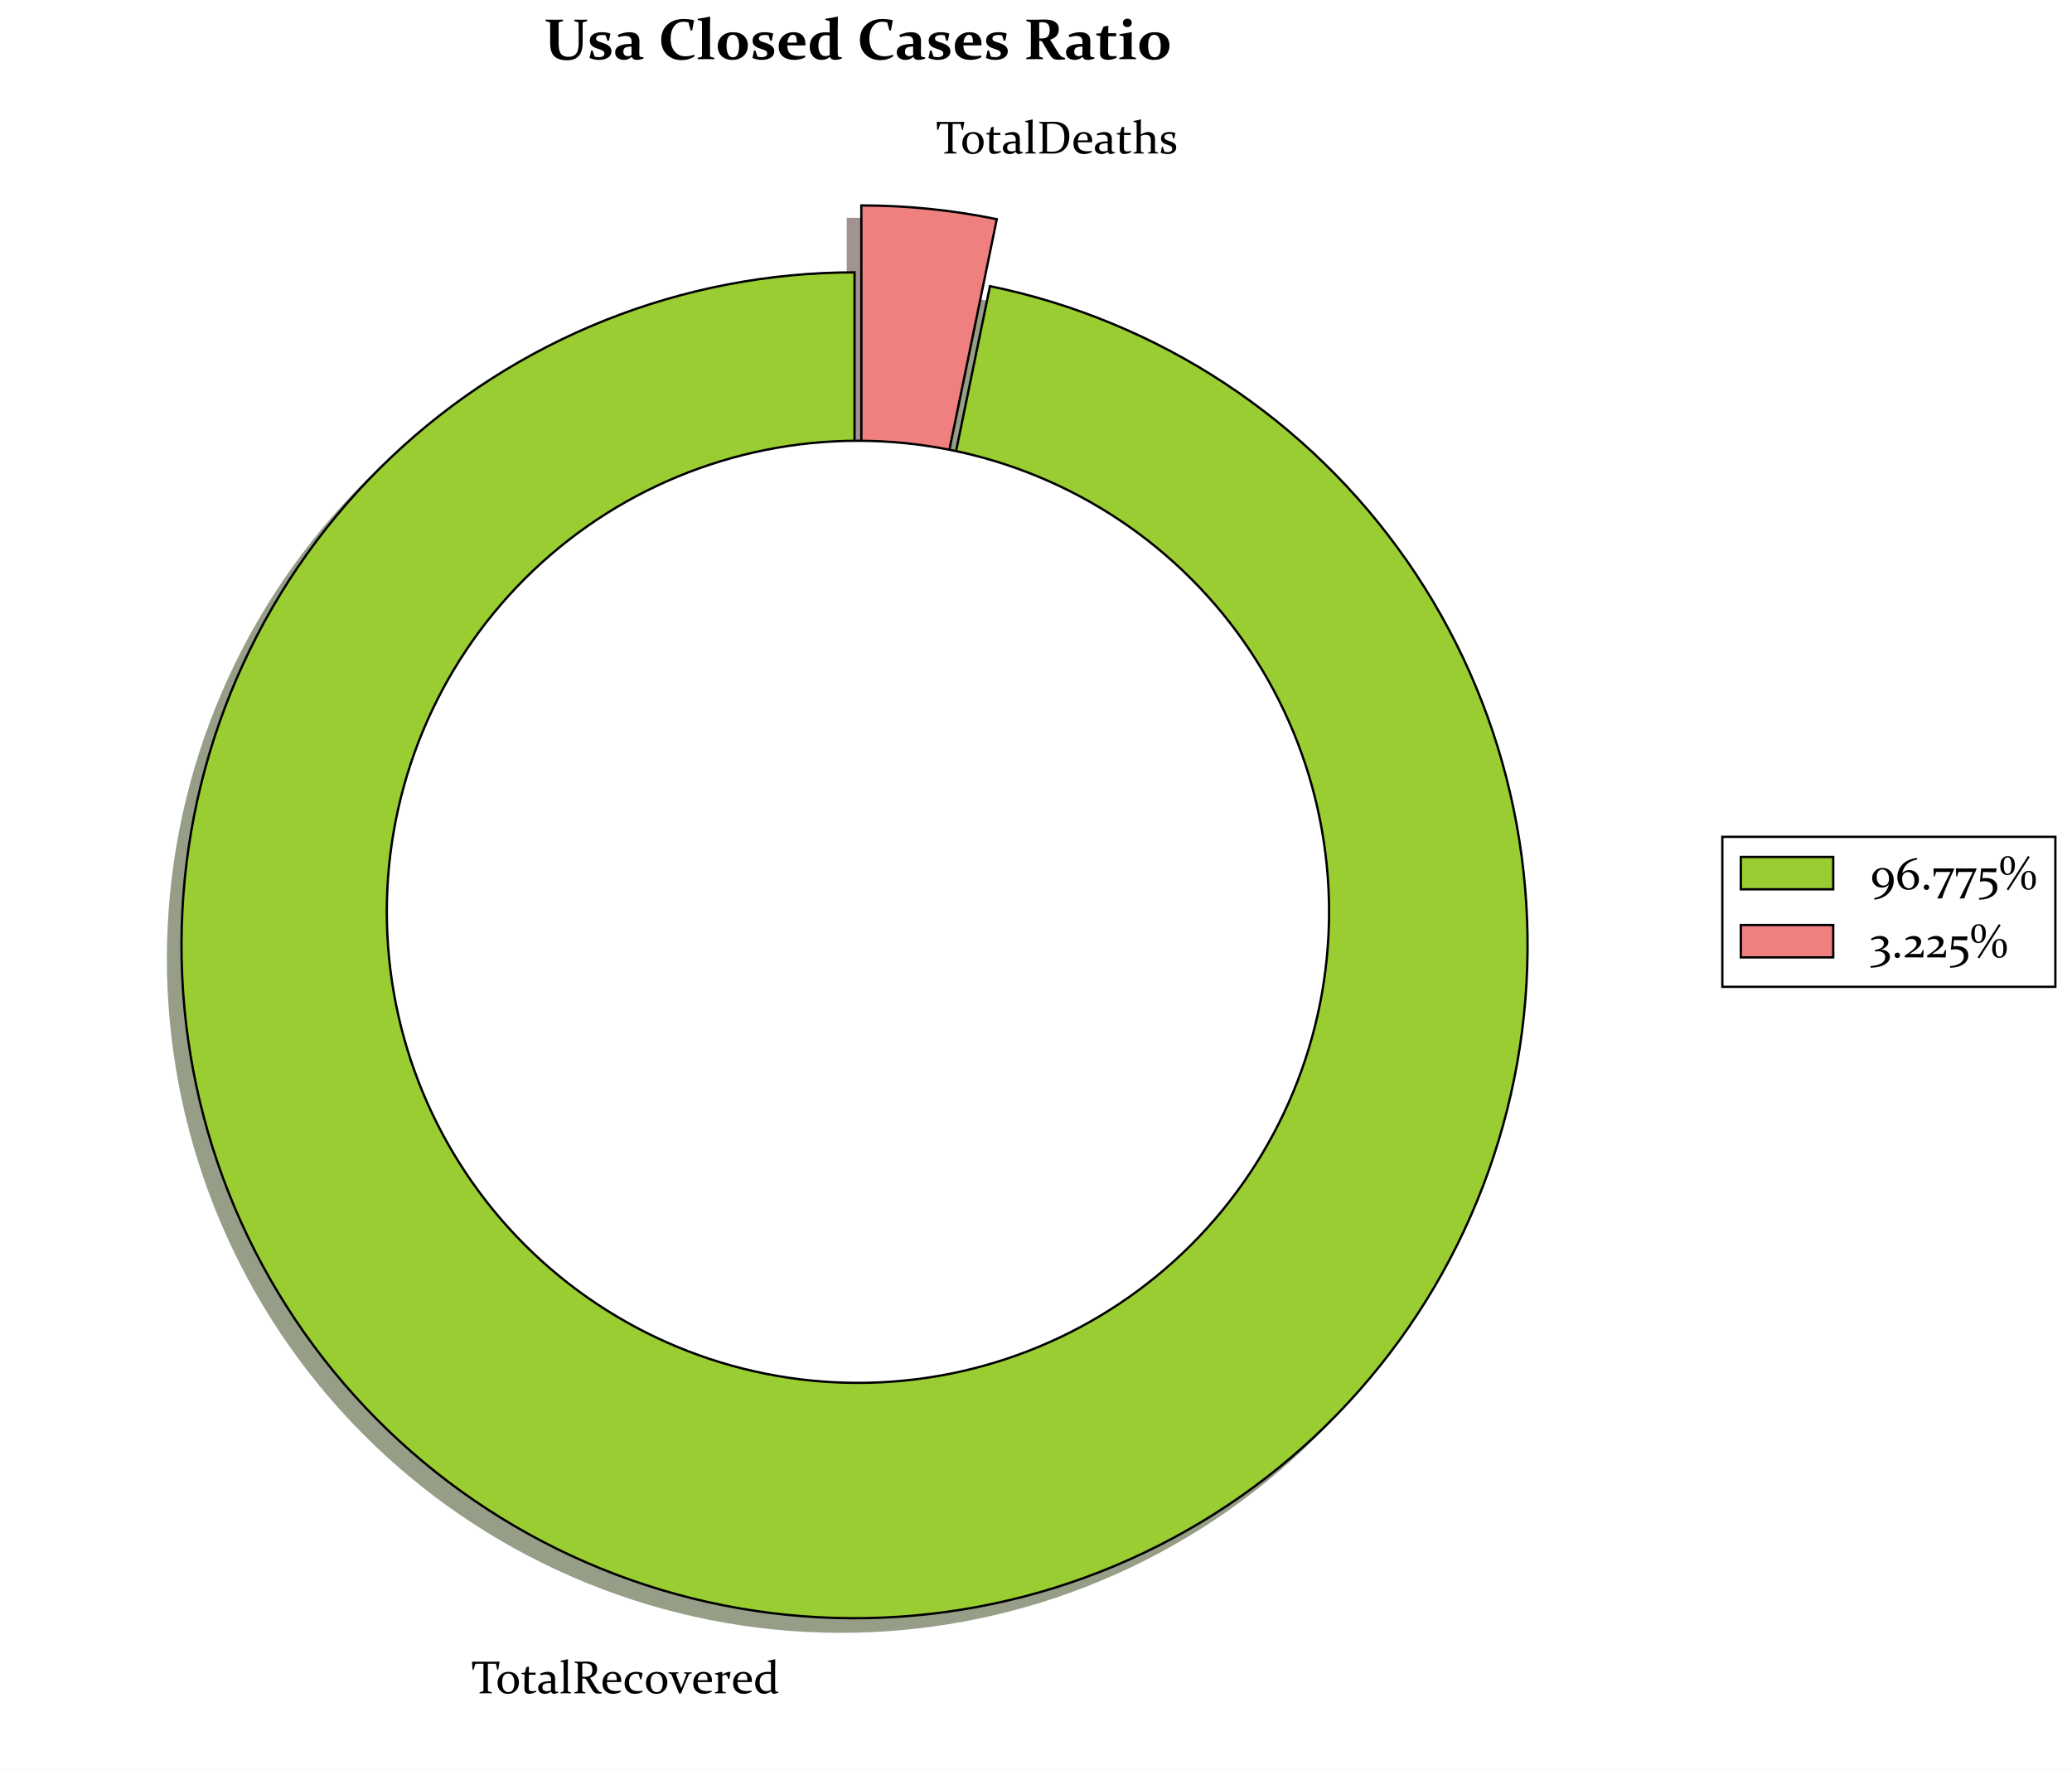
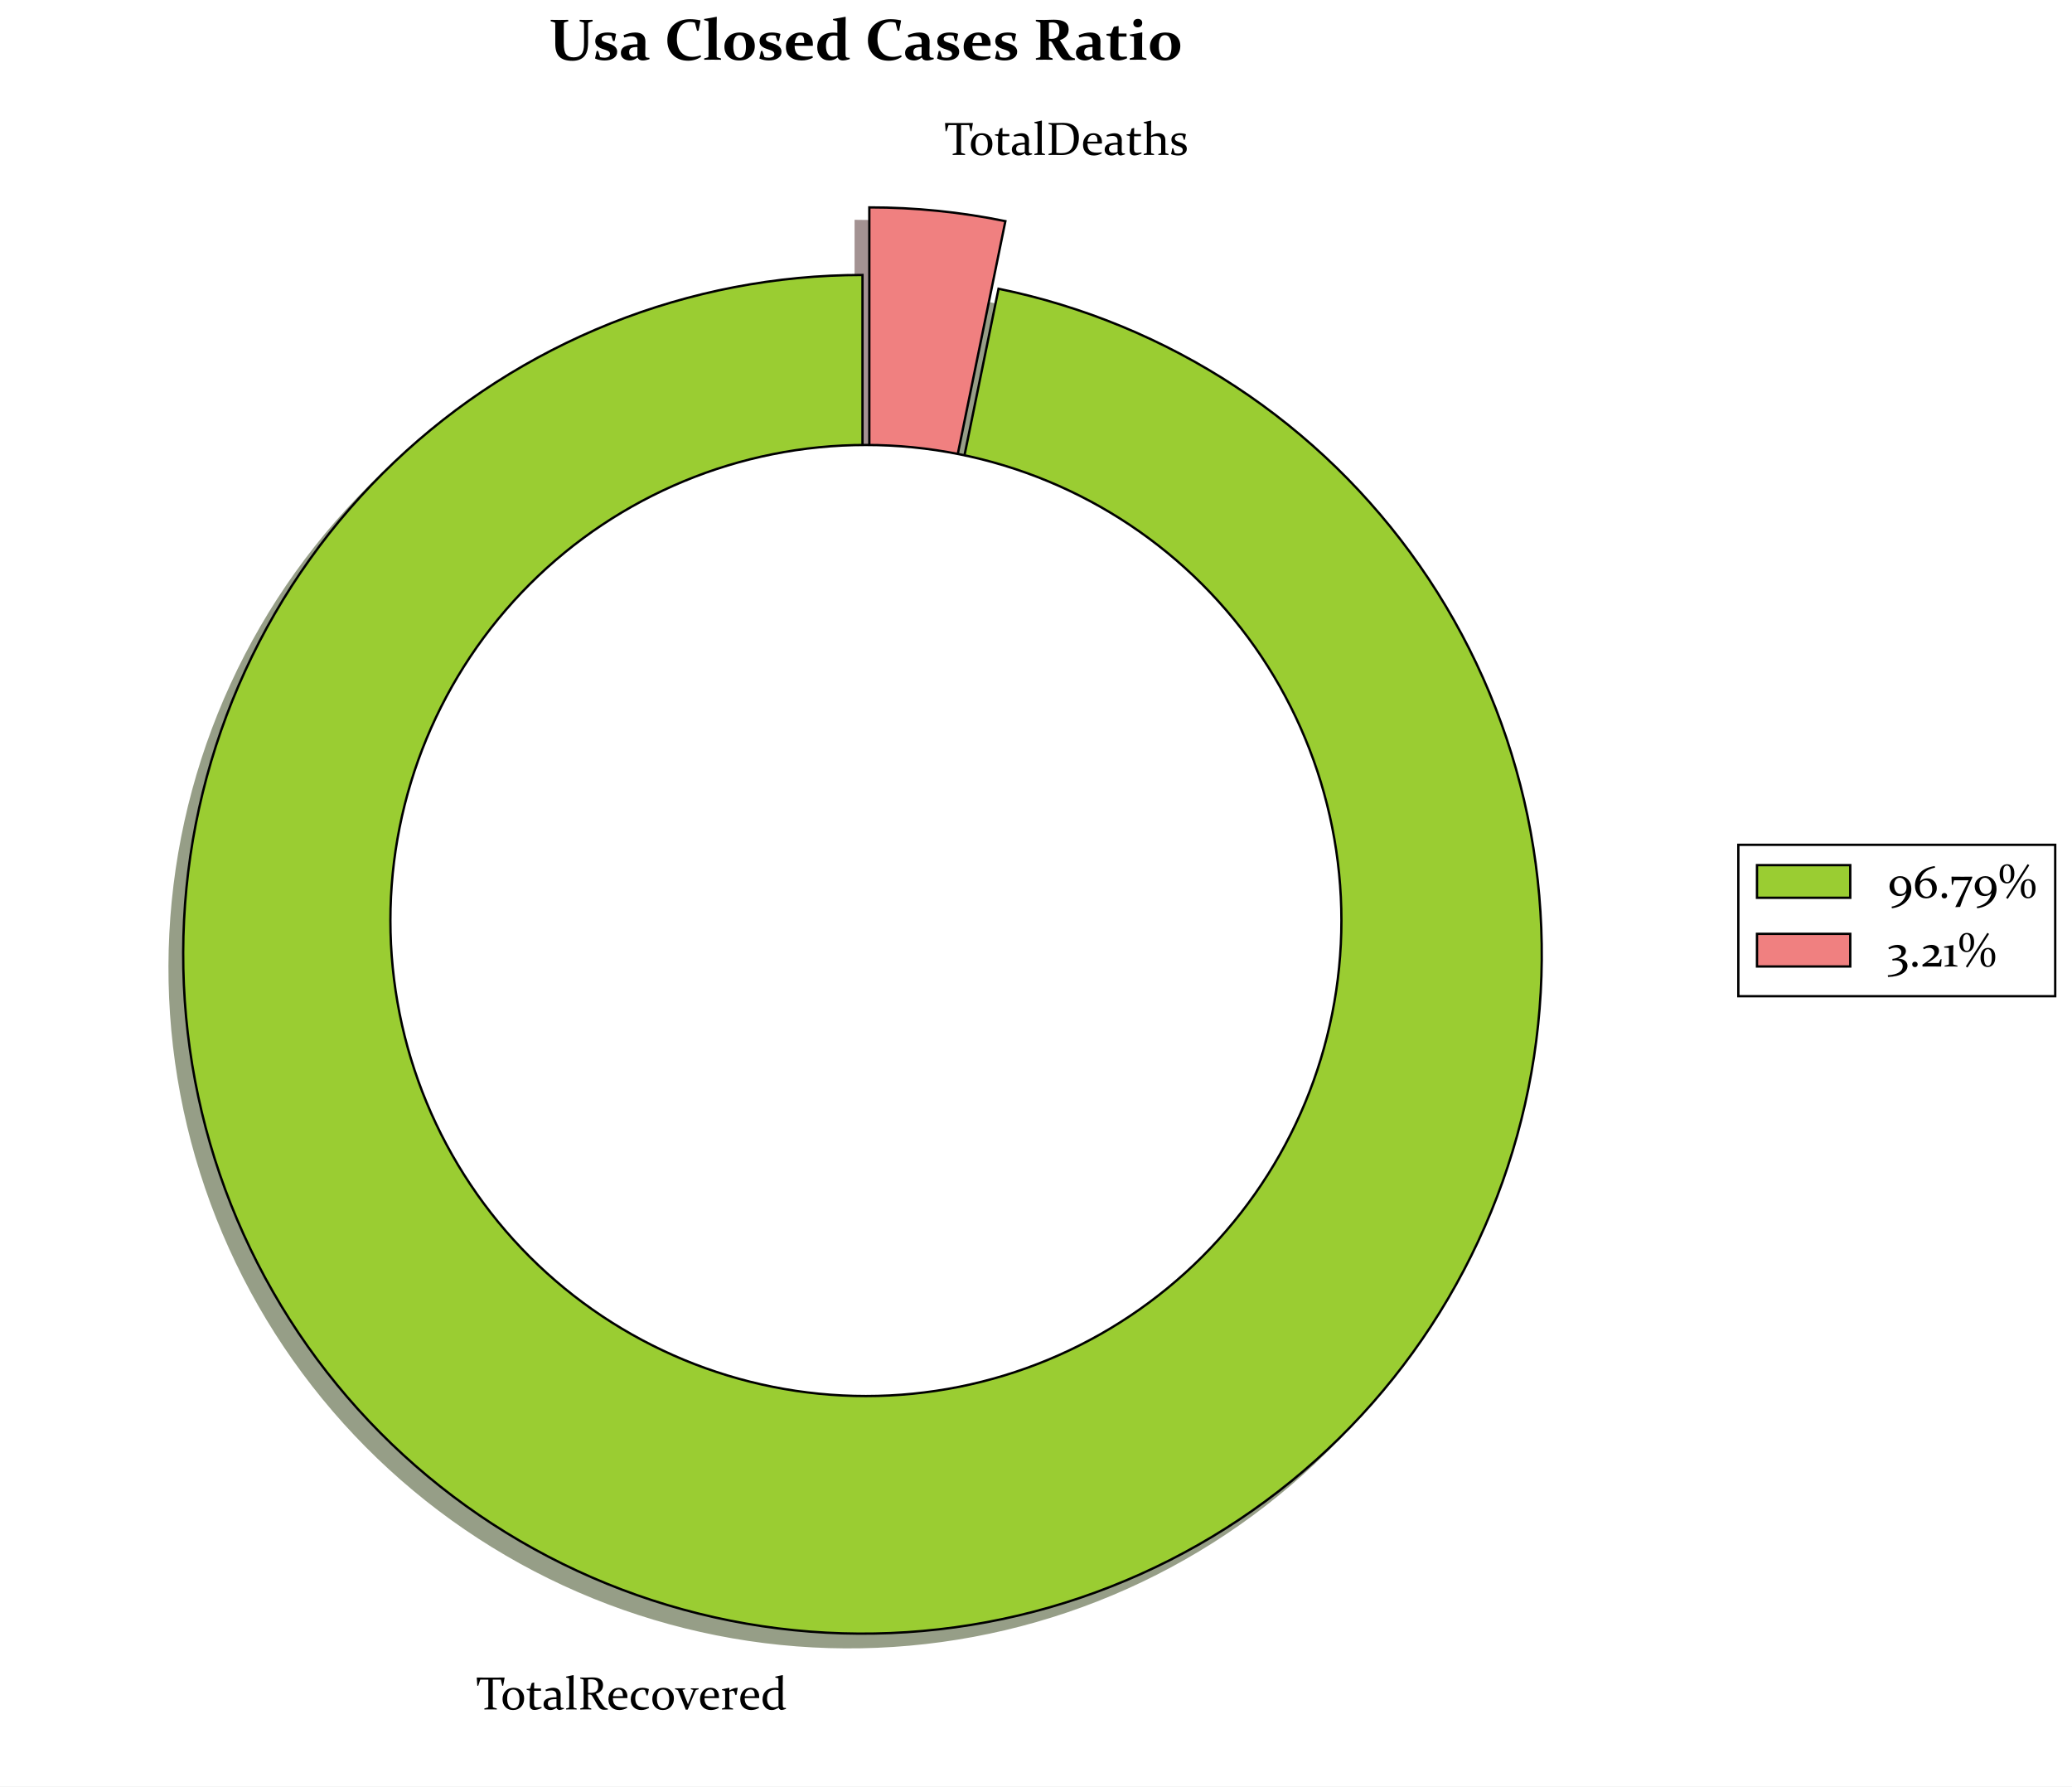
- <svg xmlns="http://www.w3.org/2000/svg" xmlns:xlink="http://www.w3.org/1999/xlink" height="766.08pt" version="1.1" viewBox="0 0 896.829 766.08" width="896.829pt">
+ <svg xmlns="http://www.w3.org/2000/svg" xmlns:xlink="http://www.w3.org/1999/xlink" height="766.08pt" version="1.1" viewBox="0 0 888.576 766.08" width="888.576pt">
  <defs>
    <style type="text/css">*{stroke-linecap:butt;stroke-linejoin:round;}</style>
  </defs>
  <g id="figure_1">
    <g id="patch_1">
-       <path d="M 0 766.08  L 896.829 766.08  L 896.829 0  L 0 0  z " style="fill:#ffffff;" />
+       <path d="M 0 766.08  L 888.576 766.08  L 888.576 0  L 0 0  z " style="fill:#ffffff;" />
    </g>
    <g id="axes_1">
      <g id="patch_2">
-         <path d="M 364.043 123.74  C 327.029 123.74 290.352 130.795 255.979 144.525  C 221.606 158.256 190.163 178.412 163.336 203.914  C 136.509 229.415 114.786 259.798 99.333 293.431  C 83.879 327.065 74.977 363.338 73.103 400.304  C 71.229 437.271 76.417 474.258 88.389 509.282  C 100.362 544.306 118.9 576.73 143.011 604.814  C 167.121 632.898 196.365 656.131 229.173 673.268  C 261.981 690.404 297.757 701.132 334.581 704.875  C 371.405 708.619 408.607 705.31 444.193 695.126  C 479.778 684.942 513.099 668.069 542.368 645.412  C 571.636 622.754 596.321 594.724 615.096 562.826  C 633.872 530.928 646.397 495.741 652 459.154  C 657.603 422.567 656.183 385.244 647.814 349.189  C 639.445 313.134 624.281 279.001 603.134 248.623  C 581.988 218.244 555.244 192.173 524.337 171.806  C 493.43 151.439 458.923 137.148 422.666 129.7  L 364.043 415.055  L 364.043 123.74  z " style="fill:#2e3e0f;opacity:0.5;stroke:#2e3e0f;stroke-linejoin:miter;" />
+         <path d="M 364.05 123.741  C 327.03 123.741 290.348 130.798 255.97 144.532  C 221.592 158.267 190.146 178.43 163.317 203.939  C 136.489 229.447 114.767 259.838 99.318 293.48  C 83.868 327.122 74.972 363.402 73.106 400.375  C 71.241 437.348 76.44 474.339 88.425 509.366  C 100.409 544.392 118.962 576.814 143.086 604.894  C 167.211 632.974 196.468 656.2 229.288 673.325  C 262.109 690.45 297.895 701.163 334.727 704.89  C 371.559 708.616 408.765 705.288 444.351 695.083  C 479.936 684.879 513.253 667.984 542.513 645.305  C 571.773 622.627 596.443 594.577 615.201 562.661  C 633.958 530.745 646.461 495.544 652.039 458.947  C 657.617 422.35 656.168 385.023 647.769 348.968  C 639.371 312.914 624.177 278.788 603.001 248.423  C 581.826 218.057 555.055 192.005 524.125 171.662  C 493.195 151.32 458.669 137.059 422.399 129.644  L 364.05 415.055  L 364.05 123.741  z " style="fill:#2e3e0f;opacity:0.5;stroke:#2e3e0f;stroke-linejoin:miter;" />
      </g>
      <g id="patch_3">
-         <path d="M 425.613 100.718  C 415.974 98.738 406.241 97.247 396.452 96.252  C 386.663 95.257 376.829 94.758 366.99 94.758  L 366.99 386.073  L 425.613 100.718  z " style="fill:#482626;opacity:0.5;stroke:#482626;stroke-linejoin:miter;" />
+         <path d="M 425.332 100.661  C 415.737 98.699 406.049 97.223 396.306 96.237  C 386.563 95.251 376.776 94.758 366.983 94.758  L 366.983 386.072  L 425.332 100.661  z " style="fill:#482626;opacity:0.5;stroke:#482626;stroke-linejoin:miter;" />
      </g>
      <g id="patch_4">
-         <path d="M 369.87 117.914  C 332.856 117.914 296.179 124.968 261.806 138.699  C 227.433 152.429 195.989 172.586 169.162 198.087  C 142.335 223.589 120.612 253.971 105.159 287.605  C 89.706 321.239 80.803 357.512 78.929 394.478  C 77.055 431.445 82.243 468.432 94.216 503.456  C 106.188 538.48 124.727 570.904 148.837 598.988  C 172.948 627.072 202.191 650.305 234.999 667.441  C 267.807 684.578 303.583 695.305 340.407 699.049  C 377.231 702.792 414.434 699.483 450.019 689.3  C 485.604 679.116 518.925 662.243 548.194 639.585  C 577.463 616.928 602.147 588.898 620.922 557  C 639.698 525.101 652.223 489.915 657.827 453.328  C 663.43 416.74 662.009 379.418 653.64 343.363  C 645.271 307.307 630.107 273.175 608.96 242.796  C 587.814 212.418 561.07 186.346 530.163 165.98  C 499.256 145.613 464.749 131.322 428.493 123.874  L 369.87 409.228  L 369.87 117.914  z " style="fill:#9acd32;stroke:#000000;stroke-linejoin:miter;" />
+         <path d="M 369.877 117.915  C 332.857 117.915 296.174 124.971 261.796 138.706  C 227.419 152.441 195.972 172.603 169.144 198.112  C 142.315 223.621 120.594 254.012 105.144 287.653  C 89.694 321.295 80.798 357.576 78.933 394.549  C 77.067 431.521 82.266 468.513 94.251 503.539  C 106.236 538.565 124.788 570.988 148.912 599.068  C 173.037 627.148 202.294 650.373 235.115 667.499  C 267.935 684.624 303.721 695.337 340.553 699.064  C 377.385 702.79 414.592 699.462 450.177 689.257  C 485.763 679.053 519.079 662.158 548.339 639.479  C 577.599 616.8 602.269 588.751 621.027 556.835  C 639.784 524.919 652.287 489.718 657.865 453.121  C 663.443 416.524 661.994 379.197 653.596 343.142  C 645.197 307.087 630.003 272.962 608.827 242.596  C 587.652 212.231 560.881 186.178 529.951 165.836  C 499.021 145.494 464.495 131.233 428.226 123.818  L 369.877 409.229  L 369.877 117.915  z " style="fill:#9acd32;stroke:#000000;stroke-linejoin:miter;" />
      </g>
      <g id="patch_5">
-         <path d="M 431.439 94.892  C 421.8 92.911 412.068 91.421 402.278 90.426  C 392.489 89.431 382.656 88.932 372.816 88.932  L 372.816 380.246  L 431.439 94.892  z " style="fill:#f08080;stroke:#000000;stroke-linejoin:miter;" />
+         <path d="M 431.158 94.835  C 421.563 92.873 411.876 91.397 402.132 90.411  C 392.389 89.425 382.602 88.931 372.809 88.931  L 372.809 380.246  L 431.158 94.835  z " style="fill:#f08080;stroke:#000000;stroke-linejoin:miter;" />
      </g>
      <g id="patch_6">
-         <path clip-path="url(#p886d638911)" d="M 371.343 598.657  C 425.423 598.657 477.295 577.171 515.536 538.93  C 553.776 500.69 575.263 448.817 575.263 394.737  C 575.263 340.657 553.776 288.785 515.536 250.544  C 477.295 212.304 425.423 190.817 371.343 190.817  C 317.263 190.817 265.39 212.304 227.15 250.544  C 188.909 288.785 167.423 340.657 167.423 394.737  C 167.423 448.817 188.909 500.69 227.15 538.93  C 265.39 577.171 317.263 598.657 371.343 598.657  z " style="fill:#ffffff;stroke:#000000;stroke-linejoin:miter;" />
+         <path clip-path="url(#pb4b924c9f0)" d="M 371.343 598.657  C 425.423 598.657 477.295 577.171 515.536 538.93  C 553.776 500.69 575.263 448.817 575.263 394.737  C 575.263 340.657 553.776 288.785 515.536 250.544  C 477.295 212.304 425.423 190.817 371.343 190.817  C 317.263 190.817 265.39 212.304 227.15 250.544  C 188.909 288.785 167.423 340.657 167.423 394.737  C 167.423 448.817 188.909 500.69 227.15 538.93  C 265.39 577.171 317.263 598.657 371.343 598.657  z " style="fill:#ffffff;stroke:#000000;stroke-linejoin:miter;" />
      </g>
      <g id="matplotlib.axis_1" />
      <g id="matplotlib.axis_2" />
      <g id="text_1">
-         <g transform="translate(204.0795 733.0152)scale(0.2 -0.2)">
+         <g transform="translate(204.2395 733.0314)scale(0.2 -0.2)">
          <defs>
            <path d="M 30.766 0  Q 24.75 0 17.484 -0.141  L 17.281 1.953  L 24.516 4.109  Q 25.734 4.438 25.781 5.609  Q 25.875 9.328 25.875 15.094  L 25.875 63.812  L 8.641 63.812  L 4.297 50.828  L 2.344 50.484  L 1.078 67.969  L 1.422 68.359  Q 13.422 68.172 24.422 68.172  L 37.453 68.172  Q 48.391 68.172 60.547 68.359  L 60.844 67.969  L 57.766 50.828  L 55.812 50.484  L 52.688 63.812  L 35.453 63.812  L 35.453 15.094  Q 35.453 9.328 35.547 5.609  Q 35.594 4.438 36.812 4.109  L 44.047 1.953  L 44.141 -0.141  Q 36.578 0 30.766 0  z " id="Constantia-84" />
            <path d="M 13.719 23.047  Q 13.719 13.922 17.141 8.172  Q 20.562 2.438 27.297 2.438  Q 33.594 2.438 36.891 7.484  Q 40.188 12.547 40.188 22.469  Q 40.188 31.781 36.719 37.156  Q 33.25 42.531 26.656 42.531  Q 20.406 42.531 17.062 37.688  Q 13.719 32.859 13.719 23.047  z M 50.141 23.484  Q 50.141 12.359 43.422 5.484  Q 36.719 -1.375 26.375 -1.375  Q 16.266 -1.375 10.031 5.094  Q 3.812 11.578 3.812 22.016  Q 3.812 32.766 10.328 39.578  Q 16.844 46.391 27.594 46.391  Q 37.75 46.391 43.938 40.109  Q 50.141 33.844 50.141 23.484  z " id="Constantia-111" />
            <path d="M 17.484 39.938  Q 17.188 23.438 17.188 13.328  Q 17.188 8.25 18.703 6.312  Q 20.219 4.391 24.469 4.391  Q 27.828 4.391 33.25 5.281  L 33.547 3.078  Q 25.094 -1.172 18.453 -1.172  Q 13.141 -1.172 10.547 1.688  Q 7.953 4.547 7.953 10.297  Q 7.953 19.781 8.297 40.234  L 1.562 41.891  L 1.266 43.891  L 8.797 44.531  L 12.156 56.344  Q 14.891 57.078 17.141 57.766  L 17.625 57.422  Q 17.484 51.516 17.484 46.391  L 17.484 44.578  L 32.172 44.578  L 32.172 39.938  z " id="Constantia-116" />
            <path d="M 30.125 22.125  Q 19.438 22.125 15.531 20.016  Q 11.625 17.922 11.625 12.938  Q 11.625 8.297 14.203 6.359  Q 16.797 4.438 21.234 4.438  Q 26.266 4.438 30.031 6.156  z M 6.453 42.234  Q 15.969 46.391 23.297 46.391  Q 30.766 46.391 34.938 42.484  Q 39.109 38.578 39.062 31.203  L 38.812 10.891  Q 38.766 8.406 38.938 6.891  Q 39.109 5.375 39.812 4.562  Q 40.531 3.766 41.938 3.438  Q 43.359 3.125 45.75 3.078  L 46 1.172  Q 43.891 0.344 40.859 -0.484  Q 37.844 -1.312 36.766 -1.312  Q 32.031 -1.312 30.281 3.562  Q 23.438 -1.375 17.391 -1.375  Q 10.594 -1.375 6.469 1.969  Q 2.344 5.328 2.344 11.422  Q 2.344 18.953 9.047 22.516  Q 15.766 26.078 30.125 26.078  L 30.172 29.891  Q 30.219 35.359 27.391 37.984  Q 24.562 40.625 18.703 40.625  Q 14.266 40.625 7.562 38.969  z " id="Constantia-97" />
            <path d="M 2.734 68.5  L 2.484 70.125  Q 11.141 71.781 18.406 73.578  L 18.844 73.188  Q 18.562 65.234 18.562 51.078  L 18.562 19.281  Q 18.562 10.547 18.656 5.219  Q 18.797 3.812 20.016 3.469  L 25.344 1.859  L 25.484 -0.141  Q 18.891 0 14.109 0  Q 9.328 0 2.781 -0.141  L 2.594 1.859  L 8.109 3.469  Q 9.328 3.859 9.422 5.031  Q 9.516 10.547 9.516 17.328  L 9.516 37.406  Q 9.516 55.562 9.328 66.547  z " id="Constantia-108" />
            <path d="M 21.781 14.984  Q 21.781 12.062 21.797 9.719  Q 21.828 7.375 21.875 5.469  Q 21.922 3.953 23.141 3.562  L 28.562 1.953  L 28.719 -0.141  Q 22.906 0 17.094 0  Q 11.188 0 4.984 -0.141  L 4.781 1.953  L 10.797 3.766  Q 12.016 4.109 12.109 5.281  Q 12.156 7.234 12.172 9.641  Q 12.203 12.062 12.203 14.984  L 12.203 54.594  Q 12.203 57.078 12.172 59.078  Q 12.156 61.078 12.109 62.703  Q 12.062 63.969 10.938 64.359  L 4.891 66.266  L 4.781 68.359  Q 11.078 68.172 17.047 68.172  Q 18.219 68.172 20.016 68.234  Q 21.828 68.312 24.422 68.406  Q 27.047 68.5 28.797 68.547  Q 30.562 68.609 31.594 68.609  Q 42.719 68.609 48.281 64.406  Q 53.859 60.203 53.859 52.156  Q 53.859 44.875 50.047 40.359  Q 46.234 35.844 38.422 33.406  Q 41.5 28.719 44.094 24.344  Q 46.688 19.969 48.906 16.328  Q 51.125 12.703 52.969 9.906  Q 54.828 7.125 56.453 5.516  Q 57.281 4.688 58.109 4.078  Q 58.938 3.469 59.844 3.078  Q 60.75 2.688 61.75 2.391  Q 62.75 2.094 63.969 1.812  L 64.109 -0.344  Q 60.594 -0.781 58.203 -0.781  Q 56.203 -0.781 54.688 -0.688  Q 53.172 -0.594 52 -0.297  Q 50.828 0 49.875 0.453  Q 48.922 0.922 48 1.656  Q 46 3.172 44.062 6.031  Q 42.141 8.891 40.062 12.5  Q 37.984 16.109 35.734 20.188  Q 33.5 24.266 31 28.172  Q 30.281 29.344 29.766 30.031  Q 29.25 30.719 28.641 31.109  Q 28.031 31.5 27.219 31.641  Q 26.422 31.781 25.141 31.844  L 21.781 31.938  z M 21.781 35.594  Q 24.75 35.453 27.297 35.453  Q 35.75 35.453 39.672 39.031  Q 43.609 42.625 43.609 50.297  Q 43.609 57.719 39.844 61.125  Q 36.078 64.547 28.078 64.547  Q 26.703 64.547 25.141 64.453  Q 23.578 64.359 21.781 64.156  z " id="Constantia-82" />
            <path d="M 44.047 3.469  Q 39.891 0.875 35.5 -0.25  Q 31.109 -1.375 27.344 -1.375  Q 16.609 -1.375 10.203 4.75  Q 3.812 10.891 3.812 21.781  Q 3.812 32.625 9.938 39.5  Q 16.062 46.391 26.312 46.391  Q 34.906 46.391 39.688 41.234  Q 44.484 36.078 44.484 27  Q 44.484 25.641 44.344 24.219  L 13.375 24.219  Q 13.375 13.719 18.312 9.203  Q 23.25 4.688 33.734 4.688  Q 38.422 4.688 43.75 5.562  z M 34.766 28.266  L 34.766 29.734  Q 34.766 36.672 32.547 39.641  Q 30.328 42.625 25.922 42.625  Q 20.125 42.625 17.047 38.422  Q 13.969 34.234 13.578 28.266  z " id="Constantia-101" />
            <path d="M 42.969 3.469  Q 39.938 1.422 35.469 0.016  Q 31 -1.375 26.609 -1.375  Q 16.062 -1.375 9.906 4.797  Q 3.766 10.984 3.766 21.297  Q 3.766 32.469 10.734 39.422  Q 17.719 46.391 28.812 46.391  Q 35.984 46.391 42.719 43.453  Q 41.109 36.922 39.844 30.078  L 37.938 29.781  L 33.984 41.5  Q 31.734 42.281 28.906 42.281  Q 21.625 42.281 17.516 37.203  Q 13.422 32.125 13.422 23.781  Q 13.422 13.969 18.062 9.281  Q 22.703 4.594 32.766 4.594  Q 37.406 4.594 42.672 5.516  z " id="Constantia-99" />
            <path d="M -1.516 45.266  Q 4.641 45.125 9.422 45.125  Q 13.812 45.125 19.969 45.266  L 20.172 43.266  L 14.5 41.703  Q 18.5 30.328 23.781 17.531  Q 25.141 14.156 26.219 11.078  Q 27.297 14.156 28.719 17.484  Q 33.156 28.422 38.031 41.703  L 32.469 43.266  L 32.281 45.266  Q 36.234 45.125 40.531 45.125  Q 44.922 45.125 49.031 45.266  L 49.219 43.266  L 44.344 41.844  Q 43.219 41.453 42.438 39.938  Q 38.578 31 33.469 18.672  Q 28.375 6.344 25.781 -0.344  L 21.625 -0.781  Q 18.953 6.297 13.891 18.594  Q 8.844 30.906 5.219 39.703  Q 4.438 41.406 3.078 41.891  L -1.422 43.266  z " id="Constantia-118" />
            <path d="M 2.828 42.969  Q 10.984 44.531 18.312 46.391  L 18.797 46.047  L 18.797 40.328  Q 27.828 46.391 36.531 46.391  L 36.766 46.094  Q 35.359 38.812 33.984 31  L 32.031 30.672  Q 30.672 34.812 29.391 37.328  Q 28.125 39.844 25.391 39.844  Q 22.75 39.844 18.797 37.406  L 18.797 16.266  Q 18.797 8.641 18.891 5.375  Q 18.953 4.047 20.125 3.719  L 26.609 1.859  L 26.766 -0.141  Q 19.141 0 14.359 0  Q 9.578 0 3.031 -0.141  L 2.828 1.859  L 8.5 3.516  Q 9.672 3.906 9.719 5.031  Q 9.766 7.125 9.766 11.031  L 9.766 27.688  Q 9.766 35.641 9.578 39.547  L 3.078 41.312  z " id="Constantia-114" />
            <path d="M 37.938 41.016  Q 34.672 42.047 30.609 42.047  Q 22.219 42.047 17.812 37.281  Q 13.422 32.516 13.422 22.859  Q 13.422 14.5 17.328 9.5  Q 21.234 4.5 28.375 4.5  Q 32.953 4.5 37.938 7.031  z M 30.906 70.125  Q 39.594 71.781 46.828 73.578  L 47.266 73.188  Q 46.969 62.75 46.969 50.734  L 46.969 24.172  Q 46.969 17.438 47.016 10.844  Q 47.016 8.344 47.188 6.828  Q 47.359 5.328 48.047 4.516  Q 48.734 3.719 50.078 3.422  Q 51.422 3.125 53.859 3.078  L 54.109 1.172  Q 51.953 0.344 48.953 -0.484  Q 45.953 -1.312 44.875 -1.312  Q 39.938 -1.312 38.234 4.25  Q 30.672 -1.375 23.531 -1.375  Q 14.5 -1.375 9.109 5.047  Q 3.719 11.469 3.719 20.844  Q 3.719 32.953 10.891 39.594  Q 18.062 46.234 30.953 46.234  Q 34.078 46.234 37.938 45.562  Q 37.938 56.344 37.75 66.547  L 31.156 68.5  z " id="Constantia-100" />
          </defs>
          <use xlink:href="#Constantia-84" />
          <use x="52.578" xlink:href="#Constantia-111" />
          <use x="106.631" xlink:href="#Constantia-116" />
          <use x="141.934" xlink:href="#Constantia-97" />
          <use x="189.932" xlink:href="#Constantia-108" />
          <use x="218.008" xlink:href="#Constantia-82" />
          <use x="279.643" xlink:href="#Constantia-101" />
          <use x="327.543" xlink:href="#Constantia-99" />
          <use x="373.686" xlink:href="#Constantia-111" />
          <use x="427.738" xlink:href="#Constantia-118" />
          <use x="476.029" xlink:href="#Constantia-101" />
          <use x="523.93" xlink:href="#Constantia-114" />
          <use x="562.26" xlink:href="#Constantia-101" />
          <use x="610.16" xlink:href="#Constantia-100" />
        </g>
      </g>
      <g id="text_2">
-         <g transform="translate(405.2247 66.42808)scale(0.2 -0.2)">
+         <g transform="translate(405.0647 66.41186)scale(0.2 -0.2)">
          <defs>
            <path d="M 17.094 0  Q 11.188 0 4.984 -0.141  L 4.781 1.953  L 10.797 3.766  Q 12.062 4.156 12.109 5.281  Q 12.156 7.234 12.172 9.641  Q 12.203 12.062 12.203 14.984  L 12.203 54.594  Q 12.203 57.078 12.172 59.078  Q 12.156 61.078 12.109 62.703  Q 12.062 63.969 10.938 64.359  L 4.891 66.266  L 4.781 68.359  Q 11.078 68.172 17.047 68.172  Q 21.922 68.172 26.453 68.406  Q 31 68.656 35.797 68.656  Q 52.875 68.656 61.469 60.859  Q 70.062 53.078 70.062 37.75  Q 70.062 19.672 60.516 9.688  Q 50.984 -0.297 33.734 -0.297  Q 29 -0.297 25.281 -0.141  Q 21.578 0 17.094 0  z M 21.781 4.344  Q 24.656 3.953 27.406 3.828  Q 30.172 3.719 32.953 3.719  Q 45.844 3.719 52.578 11.297  Q 59.328 18.891 59.328 34.578  Q 59.328 49.812 52.922 57.156  Q 46.531 64.5 32.672 64.5  Q 30.469 64.5 27.797 64.406  Q 25.141 64.312 21.781 64.062  z " id="Constantia-68" />
            <path d="M 2.484 70.125  Q 10.453 71.688 18.406 73.578  L 18.844 73.188  Q 18.609 68.609 18.578 60.109  Q 18.562 51.609 18.562 40.922  Q 27.047 46.391 34.375 46.391  Q 41.156 46.391 45.156 42.594  Q 49.172 38.812 49.172 31.5  L 49.172 14.266  Q 49.172 8.641 49.266 5.219  Q 49.312 3.953 50.484 3.516  L 55.953 1.859  L 56.062 -0.141  Q 49.609 0 44.828 0  Q 40.047 0 34.188 -0.141  L 33.984 1.859  L 38.812 3.266  Q 39.984 3.656 40.094 4.781  Q 40.141 5.469 40.141 7.859  L 40.141 29.156  Q 40.141 35.156 37.25 37.766  Q 34.375 40.375 28.766 40.375  Q 23.922 40.375 18.562 38.031  L 18.562 16.109  Q 18.562 10.062 18.656 5.031  Q 18.703 3.656 19.875 3.328  L 24.953 1.859  L 25.047 -0.141  Q 18.891 0 14.109 0  Q 9.328 0 2.781 -0.141  L 2.594 1.859  L 8.109 3.469  Q 9.375 3.859 9.422 5.031  Q 9.516 9.719 9.516 17  L 9.516 37.406  Q 9.516 47.359 9.484 55.031  Q 9.469 62.703 9.328 66.547  L 2.734 68.5  z " id="Constantia-104" />
            <path d="M 27.875 41.453  Q 25.047 42.234 21.734 42.234  Q 17.141 42.234 14.328 40.453  Q 11.531 38.672 11.531 35.594  Q 11.531 32.625 13.359 30.906  Q 15.188 29.203 20.172 27.547  L 24.172 26.172  Q 30.906 23.875 34.047 20.922  Q 37.203 17.969 37.203 13.188  Q 37.203 6.391 31.922 2.5  Q 26.656 -1.375 18.609 -1.375  Q 11.188 -1.375 3.422 1.656  Q 5.078 8.016 6.109 14.062  L 8.016 14.359  L 11.531 3.859  Q 14.312 2.781 18.609 2.781  Q 23.141 2.781 25.844 4.641  Q 28.562 6.5 28.562 9.859  Q 28.562 12.984 26.734 14.797  Q 24.906 16.609 20.906 17.922  L 15.828 19.625  Q 9.234 21.828 6.719 24.922  Q 4.203 28.031 4.203 32.625  Q 4.203 39.016 9.062 42.703  Q 13.922 46.391 21.875 46.391  Q 29.297 46.391 35.359 44.234  Q 33.984 38.672 32.859 32.469  L 31 32.125  z " id="Constantia-115" />
          </defs>
          <use xlink:href="#Constantia-84" />
          <use x="52.578" xlink:href="#Constantia-111" />
          <use x="106.631" xlink:href="#Constantia-116" />
          <use x="141.934" xlink:href="#Constantia-97" />
          <use x="189.932" xlink:href="#Constantia-108" />
          <use x="218.008" xlink:href="#Constantia-68" />
          <use x="293.105" xlink:href="#Constantia-101" />
          <use x="341.006" xlink:href="#Constantia-97" />
          <use x="389.004" xlink:href="#Constantia-116" />
          <use x="424.307" xlink:href="#Constantia-104" />
          <use x="482.266" xlink:href="#Constantia-115" />
        </g>
      </g>
      <g id="text_3">
        <g transform="translate(235.5322 25.59453)scale(0.25 -0.25)">
          <defs>
            <path d="M 2.438 68.359  Q 9.234 68.172 17.484 68.172  Q 25.984 68.172 32.516 68.359  L 32.766 65.875  L 26.422 64.062  Q 25.25 63.766 25.141 62.594  Q 25.094 60.844 25.062 58.812  Q 25.047 56.781 25.047 54.438  L 25.047 27.547  Q 25.047 14.203 29.047 9.094  Q 33.062 4 42.047 4  Q 50.875 4 55.297 9.391  Q 59.719 14.797 59.719 26.906  L 59.719 54.438  Q 59.719 56.781 59.672 58.812  Q 59.625 60.844 59.578 62.594  Q 59.516 63.719 58.297 64.062  L 52.25 65.766  L 52.094 68.359  Q 58.594 68.172 63.328 68.172  Q 67.719 68.172 74.359 68.359  L 74.609 65.875  L 67.969 63.969  Q 66.797 63.625 66.75 62.359  Q 66.703 60.688 66.672 58.688  Q 66.656 56.688 66.656 54.25  L 66.656 29.438  Q 66.656 12.641 59.734 5.344  Q 52.828 -1.953 39.656 -1.953  Q 24.656 -1.953 17.531 5  Q 10.406 11.969 10.406 27.297  L 10.406 54.25  Q 10.406 56.688 10.375 58.688  Q 10.359 60.688 10.297 62.359  Q 10.25 63.625 9.125 63.969  L 2.594 65.875  z " id="Constantia-Bold-85" />
            <path d="M 31.938 41.109  Q 28.859 41.844 25.297 41.844  Q 20.844 41.844 18.031 40.281  Q 15.234 38.719 15.234 35.844  Q 15.234 33.641 16.453 32.438  Q 17.672 31.25 20.656 30.219  L 28.469 27.484  Q 35.453 25.094 38.672 21.703  Q 41.891 18.312 41.891 13.766  Q 41.891 6.594 35.859 2.609  Q 29.828 -1.375 20.016 -1.375  Q 11.812 -1.375 3.906 2  Q 5.562 8.547 6.641 14.703  L 9.125 15.094  L 12.641 4.438  Q 15.625 3.422 20.125 3.422  Q 24.359 3.422 27 5.031  Q 29.641 6.641 29.641 9.516  Q 29.641 11.922 28.047 13.547  Q 26.469 15.188 21.734 16.797  L 15.766 18.844  Q 10.062 20.844 7.172 24.047  Q 4.297 27.25 4.297 31.891  Q 4.297 39.016 9.906 42.812  Q 15.531 46.625 25.391 46.625  Q 33.5 46.625 40.047 44.234  Q 38.578 37.844 37.547 32.125  L 34.859 31.734  z " id="Constantia-Bold-115" />
            <path d="M 31 21.734  Q 23.344 21.734 20.062 19.781  Q 16.797 17.828 16.797 13.094  Q 16.797 8.797 19.109 6.953  Q 21.438 5.125 24.609 5.125  Q 28.219 5.125 30.906 6.984  z M 7.125 41.891  Q 17.531 46.625 27.156 46.625  Q 35.938 46.625 40.297 42.688  Q 44.672 38.766 44.625 31.391  L 44.391 11.078  Q 44.281 8.594 44.469 7.078  Q 44.672 5.562 45.375 4.75  Q 46.094 3.953 47.484 3.609  Q 48.875 3.266 51.516 3.219  L 51.812 0.984  Q 44.969 -1.375 40.047 -1.375  Q 33.406 -1.375 31.297 3.859  Q 25.094 -1.375 18.172 -1.375  Q 11.375 -1.375 6.984 2.016  Q 2.594 5.422 2.594 11.578  Q 2.594 19.234 9.688 22.797  Q 16.797 26.375 31 26.375  L 31.062 30.031  Q 31.109 35.25 28.547 37.719  Q 25.984 40.188 20.562 40.188  Q 15.531 40.188 8.5 37.984  z " id="Constantia-Bold-97" />
            <path id="Constantia-Bold-32" />
            <path d="M 58.5 49.906  L 55.812 49.469  L 52.094 63.484  Q 48.25 64.703 43.75 64.703  Q 32.953 64.703 27.047 56.609  Q 21.141 48.531 21.141 35.453  Q 21.141 21.484 28.094 13.188  Q 35.062 4.891 47.406 4.891  Q 54.297 4.891 61.922 7.672  L 62.547 4.891  Q 52.781 -1.766 40.484 -1.766  Q 24.516 -1.766 14.672 7.859  Q 4.828 17.484 4.828 33.203  Q 4.828 49.953 15.625 59.719  Q 26.422 69.484 43.797 69.484  Q 52.391 69.484 61.375 67.484  L 61.672 67  z " id="Constantia-Bold-67" />
            <path d="M 1.859 69.828  Q 14.062 71.625 23.141 73.578  L 23.688 73.188  Q 23.391 66.453 23.391 58.844  L 23.391 13.672  Q 23.391 7.859 23.484 5.562  Q 23.578 4.25 24.703 3.906  L 30.812 2.203  L 30.953 -0.141  Q 23.734 0 16.609 0  Q 9.328 0 2.25 -0.141  L 2 2.203  L 8.203 3.906  Q 9.328 4.203 9.422 5.375  Q 9.516 7.281 9.516 11.766  L 9.516 54.109  Q 9.516 60.5 9.328 65.875  L 2.156 67.828  z " id="Constantia-Bold-108" />
            <path d="M 19.047 23.188  Q 19.047 14.312 21.703 8.766  Q 24.359 3.219 30.219 3.219  Q 35.688 3.219 38.25 8.094  Q 40.828 12.984 40.828 22.609  Q 40.828 31.641 38.109 36.844  Q 35.406 42.047 29.641 42.047  Q 24.266 42.047 21.656 37.359  Q 19.047 32.672 19.047 23.188  z M 55.953 23.578  Q 55.953 12.453 48.531 5.531  Q 41.109 -1.375 29.203 -1.375  Q 17.625 -1.375 10.734 5.141  Q 3.859 11.672 3.859 22.219  Q 3.859 32.906 11.078 39.766  Q 18.312 46.625 30.609 46.625  Q 42.281 46.625 49.109 40.297  Q 55.953 33.984 55.953 23.578  z " id="Constantia-Bold-111" />
            <path d="M 49.906 3.219  Q 40.875 -1.375 30.859 -1.375  Q 18.953 -1.375 11.406 4.516  Q 3.859 10.406 3.859 21.875  Q 3.859 32.812 11.109 39.719  Q 18.359 46.625 29.594 46.625  Q 39.406 46.625 44.75 41.328  Q 50.094 36.031 50.094 26.703  Q 50.094 25.297 49.953 23.781  L 18.75 23.781  Q 18.75 13.969 23.562 9.672  Q 28.375 5.375 39.359 5.375  Q 44.672 5.375 49.516 6.297  z M 35.25 28.516  L 35.25 29.688  Q 35.25 36.328 33.562 39.203  Q 31.891 42.094 28.422 42.094  Q 24.266 42.094 21.797 38.109  Q 19.344 34.125 18.953 28.516  z " id="Constantia-Bold-101" />
            <path d="M 38.422 40.578  Q 35.797 41.5 32.516 41.5  Q 25.828 41.5 22.312 36.891  Q 18.797 32.281 18.797 23  Q 18.797 14.938 21.922 10.109  Q 25.047 5.281 30.719 5.281  Q 34.906 5.281 38.422 7.078  z M 30.719 69.828  Q 42.625 71.625 52 73.578  L 52.594 73.188  Q 52.25 62.75 52.25 50.734  L 52.25 24.172  Q 52.25 17.781 52.297 10.984  Q 52.297 8.5 52.484 6.984  Q 52.688 5.469 53.344 4.656  Q 54 3.859 55.359 3.562  Q 56.734 3.266 59.375 3.219  L 59.672 1.078  Q 52.547 -1.375 47.516 -1.375  Q 40.969 -1.375 38.922 3.953  Q 32.516 -1.375 24.75 -1.375  Q 15.094 -1.375 9.469 5  Q 3.859 11.375 3.859 20.953  Q 3.859 33.156 11.109 39.812  Q 18.359 46.484 31.391 46.484  Q 34.625 46.484 38.422 45.953  Q 38.422 56.25 38.234 65.875  L 31.062 67.828  z " id="Constantia-Bold-100" />
            <path d="M 26.703 15.328  Q 26.703 12.406 26.734 10.078  Q 26.766 7.766 26.812 5.859  Q 26.859 4.297 27.938 3.953  L 33.016 2.297  L 33.156 -0.141  Q 27.734 0 19.734 0  Q 11.188 0 4.5 -0.141  L 4.25 2.297  L 10.797 4.109  Q 12.016 4.438 12.109 5.609  Q 12.156 7.562 12.172 9.984  Q 12.203 12.406 12.203 15.328  L 12.203 54.25  Q 12.203 56.688 12.172 58.688  Q 12.156 60.688 12.109 62.359  Q 12.062 63.625 10.938 63.969  L 4.391 65.875  L 4.25 68.359  Q 11.078 68.172 18.266 68.172  Q 19.781 68.172 22.016 68.234  Q 24.266 68.312 27.484 68.406  Q 30.422 68.5 32.391 68.547  Q 34.375 68.609 35.5 68.609  Q 48.047 68.609 54.312 64.406  Q 60.594 60.203 60.594 52.156  Q 60.594 44.875 56.766 40.406  Q 52.938 35.938 45.516 33.547  Q 49.609 27.484 51.828 23.719  Q 54.047 19.969 56.297 16.328  Q 58.547 12.703 60.375 9.906  Q 62.203 7.125 63.812 5.516  Q 64.703 4.781 65.5 4.25  Q 66.312 3.719 67.188 3.328  Q 68.062 2.938 69.062 2.656  Q 70.062 2.391 71.297 2.156  L 71.484 -0.344  Q 66.703 -1.031 60.547 -1.031  Q 55.672 -1.031 53.719 -0.391  Q 51.766 0.25 50.25 1.422  Q 48 3.172 46.109 6  Q 44.234 8.844 42.141 12.406  Q 40.047 15.969 37.812 19.969  Q 35.594 23.969 33.156 27.875  Q 32.422 29 31.953 29.734  Q 31.5 30.469 31.031 30.828  Q 30.562 31.203 30.047 31.375  Q 29.547 31.547 28.766 31.594  L 26.703 31.641  z M 26.703 35.891  Q 29.297 35.75 31.391 35.75  Q 38.328 35.75 41.547 39.234  Q 44.781 42.719 44.781 50.141  Q 44.781 57.328 41.672 60.625  Q 38.578 63.922 32.031 63.922  Q 30.906 63.922 29.609 63.812  Q 28.328 63.719 26.703 63.531  z " id="Constantia-Bold-82" />
            <path d="M 22.125 39.547  Q 21.828 24.312 21.828 13.719  Q 21.828 8.797 23.344 6.906  Q 24.859 5.031 29.156 5.031  Q 32.469 5.031 36.375 5.422  L 36.766 2.484  Q 29 -1.312 22.266 -1.312  Q 15.438 -1.312 11.688 1.531  Q 7.953 4.391 7.953 10.156  Q 7.953 20.312 8.25 39.797  L 1.656 41.5  L 1.219 44.141  L 9.375 44.875  L 14.016 56.344  Q 18.172 57.078 21.578 57.766  L 22.266 57.422  Q 22.125 51.516 22.125 44.875  L 35.797 44.875  L 35.797 39.547  z " id="Constantia-Bold-116" />
            <path d="M 23.781 62.984  Q 23.781 59.625 21.609 57.516  Q 19.438 55.422 15.922 55.422  Q 12.703 55.422 10.625 57.391  Q 8.547 59.375 8.547 62.547  Q 8.547 66.016 10.734 68.016  Q 12.938 70.016 16.453 70.016  Q 19.672 70.016 21.719 68.188  Q 23.781 66.359 23.781 62.984  z M 2.297 43.062  Q 14.312 44.875 23.391 46.828  L 23.922 46.438  Q 23.641 39.703 23.641 32.078  L 23.641 13.672  Q 23.641 7.859 23.734 5.562  Q 23.828 4.25 24.953 3.906  L 31.062 2.203  L 31.203 -0.141  Q 23.969 0 16.844 0  Q 9.578 0 2.484 -0.141  L 2.25 2.203  L 8.453 3.906  Q 9.578 4.203 9.672 5.375  Q 9.766 7.281 9.766 11.766  L 9.766 27.484  Q 9.766 33.891 9.578 39.266  L 2.594 41.062  z " id="Constantia-Bold-105" />
          </defs>
          <use xlink:href="#Constantia-Bold-85" />
          <use x="74.66" xlink:href="#Constantia-Bold-115" />
          <use x="120.314" xlink:href="#Constantia-Bold-97" />
          <use x="173.879" xlink:href="#Constantia-Bold-32" />
          <use x="197.805" xlink:href="#Constantia-Bold-67" />
          <use x="263.771" xlink:href="#Constantia-Bold-108" />
          <use x="296.682" xlink:href="#Constantia-Bold-111" />
          <use x="356.545" xlink:href="#Constantia-Bold-115" />
          <use x="402.199" xlink:href="#Constantia-Bold-101" />
          <use x="455.959" xlink:href="#Constantia-Bold-100" />
          <use x="517.971" xlink:href="#Constantia-Bold-32" />
          <use x="541.896" xlink:href="#Constantia-Bold-67" />
          <use x="607.863" xlink:href="#Constantia-Bold-97" />
          <use x="661.428" xlink:href="#Constantia-Bold-115" />
          <use x="707.082" xlink:href="#Constantia-Bold-101" />
          <use x="760.842" xlink:href="#Constantia-Bold-115" />
          <use x="806.496" xlink:href="#Constantia-Bold-32" />
          <use x="830.422" xlink:href="#Constantia-Bold-82" />
          <use x="900.93" xlink:href="#Constantia-Bold-97" />
          <use x="954.494" xlink:href="#Constantia-Bold-116" />
          <use x="993.459" xlink:href="#Constantia-Bold-105" />
          <use x="1026.613" xlink:href="#Constantia-Bold-111" />
        </g>
      </g>
      <g id="legend_1">
        <g id="patch_7">
-           <path d="M 745.485 427.2  L 889.629 427.2  L 889.629 362.275  L 745.485 362.275  z " style="fill:#ffffff;stroke:#000000;stroke-linejoin:miter;" />
+           <path d="M 745.485 427.2  L 881.376 427.2  L 881.376 362.275  L 745.485 362.275  z " style="fill:#ffffff;stroke:#000000;stroke-linejoin:miter;" />
        </g>
        <g id="patch_8">
          <path d="M 753.485 384.99  L 793.485 384.99  L 793.485 370.99  L 753.485 370.99  z " style="fill:#9acd32;stroke:#000000;stroke-linejoin:miter;" />
        </g>
        <g id="text_4">
          <g transform="translate(809.4855 384.9904)scale(0.2 -0.2)">
            <defs>
              <path d="M 8.641 -19  Q 20.906 -16.797 28.984 -9.672  Q 37.062 -2.547 40.375 10.109  L 40.281 10.156  Q 34.578 3.656 25.438 3.656  Q 16.312 3.656 10.234 9.484  Q 4.156 15.328 4.156 24.312  Q 4.156 33.688 10.797 40.031  Q 17.438 46.391 27.047 46.391  Q 37.547 46.391 44.266 38.75  Q 50.984 31.109 50.984 19.188  Q 50.984 2.828 39.578 -8.594  Q 28.172 -20.016 9.328 -22.469  z M 14.062 27.25  Q 14.062 18.562 18.016 13.281  Q 21.969 8.016 28.125 8.016  Q 34.234 8.016 37.453 11.938  Q 40.672 15.875 40.672 22.906  Q 40.672 31.453 36.422 37.156  Q 32.172 42.875 26.219 42.875  Q 20.953 42.875 17.5 38.641  Q 14.062 34.422 14.062 27.25  z " id="Constantia-57" />
              <path d="M 47.125 64.547  Q 32.031 61.531 24.516 53.938  Q 17 46.344 14.797 35.25  L 14.891 35.203  Q 20.797 41.656 30.219 41.656  Q 38.969 41.656 44.938 35.797  Q 50.922 29.938 50.922 20.906  Q 50.922 11.328 44.375 5.031  Q 37.844 -1.266 28.125 -1.266  Q 17.391 -1.266 10.75 6.5  Q 4.109 14.266 4.109 26.516  Q 4.109 41.547 14.453 53.125  Q 24.812 64.703 46.438 68.016  z M 41.109 18.062  Q 41.109 26.609 37.156 31.953  Q 33.203 37.312 27.047 37.312  Q 21.438 37.312 17.922 33.328  Q 14.406 29.344 14.406 22.516  Q 14.406 14.156 18.5 8.203  Q 22.609 2.25 28.953 2.25  Q 34.469 2.25 37.781 6.812  Q 41.109 11.375 41.109 18.062  z " id="Constantia-54" />
              <path d="M 13.094 10.25  Q 15.625 10.25 17.25 8.656  Q 18.891 7.078 18.891 4.5  Q 18.891 1.906 17.25 0.266  Q 15.625 -1.375 13.094 -1.375  Q 10.406 -1.375 8.781 0.266  Q 7.172 1.906 7.172 4.5  Q 7.172 7.078 8.781 8.656  Q 10.406 10.25 13.094 10.25  z " id="Constantia-46" />
              <path d="M 10.938 -19.672  L 39.5 37.547  L 8.297 37.547  L 5.469 27.875  L 3.516 27.547  L 2.688 44.922  L 3.031 45.312  Q 8.797 45.219 14.266 45.172  Q 19.734 45.125 25 45.125  L 27.734 45.125  Q 33.016 45.125 37.844 45.172  Q 42.672 45.219 47.172 45.312  L 47.359 43.219  Q 44.828 37.984 42.266 32.469  Q 39.703 26.953 37.234 21.312  Q 34.766 15.672 32.422 10.125  Q 30.078 4.594 28.031 -0.656  Q 25.984 -5.906 24.25 -10.688  Q 22.516 -15.484 21.234 -19.531  L 11.188 -20.016  z " id="Constantia-55" />
-               <path d="M 6.453 16.797  L 9.281 45.312  Q 15.375 45.125 23.875 45.125  Q 33.688 45.125 42.281 45.312  L 42.578 44.922  L 41.359 36.859  L 13.188 37.547  L 11.812 23.781  Q 15.969 24.469 19.625 24.469  Q 30.812 24.469 37.469 19.047  Q 44.141 13.625 44.141 4.156  Q 44.141 -7.953 32.984 -15.156  Q 21.828 -22.359 4.891 -22.469  L 4.391 -18.844  Q 17.719 -18.359 26.094 -12.797  Q 34.469 -7.234 34.469 2.203  Q 34.469 9.469 29.562 13.469  Q 24.656 17.484 15.766 17.484  Q 11.328 17.484 6.734 16.453  z " id="Constantia-53" />
              <path d="M 10.422 51.922  Q 10.422 43.031 12.562 38.312  Q 14.719 33.609 18.969 33.609  Q 22.922 33.609 25.016 37.656  Q 27.125 41.719 27.125 51.344  Q 27.125 60.422 24.922 64.766  Q 22.719 69.109 18.578 69.109  Q 14.625 69.109 12.516 65.266  Q 10.422 61.438 10.422 51.922  z M 34.594 52.266  Q 34.594 41.859 30.016 36.312  Q 25.453 30.781 18.375 30.781  Q 11.438 30.781 7.188 35.953  Q 2.953 41.125 2.953 50.891  Q 2.953 61 7.391 66.469  Q 11.828 71.938 19.156 71.938  Q 26.141 71.938 30.359 66.984  Q 34.594 62.031 34.594 52.266  z M 16.781 0  L 62.984 72.125  L 66.641 69.828  L 20.406 -2.297  z M 55.797 19.922  Q 55.797 11.031 57.938 6.312  Q 60.094 1.609 64.344 1.609  Q 68.297 1.609 70.391 5.656  Q 72.5 9.719 72.5 19.344  Q 72.5 28.422 70.297 32.766  Q 68.094 37.109 63.953 37.109  Q 60 37.109 57.891 33.266  Q 55.797 29.438 55.797 19.922  z M 79.969 20.266  Q 79.969 9.859 75.391 4.312  Q 70.828 -1.219 63.75 -1.219  Q 56.812 -1.219 52.562 3.953  Q 48.328 9.125 48.328 18.891  Q 48.328 29 52.766 34.469  Q 57.203 39.938 64.531 39.938  Q 71.516 39.938 75.734 34.984  Q 79.969 30.031 79.969 20.266  z " id="Constantia-37" />
            </defs>
            <use xlink:href="#Constantia-57" />
            <use x="54.639" xlink:href="#Constantia-54" />
            <use x="108.74" xlink:href="#Constantia-46" />
            <use x="134.326" xlink:href="#Constantia-55" />
-             <use x="182.666" xlink:href="#Constantia-55" />
-             <use x="231.006" xlink:href="#Constantia-53" />
-             <use x="278.564" xlink:href="#Constantia-37" />
+             <use x="182.666" xlink:href="#Constantia-57" />
+             <use x="237.305" xlink:href="#Constantia-37" />
          </g>
        </g>
        <g id="patch_9">
          <path d="M 753.485 414.453  L 793.485 414.453  L 793.485 400.453  L 753.485 400.453  z " style="fill:#f08080;stroke:#000000;stroke-linejoin:miter;" />
        </g>
        <g id="text_5">
          <g transform="translate(809.4855 414.4529)scale(0.2 -0.2)">
            <defs>
              <path d="M 10.25 16.219  Q 19 17.141 24.266 20.75  Q 29.547 24.359 29.547 30.125  Q 29.547 34.719 26.094 37.594  Q 22.656 40.484 17.391 40.484  Q 10.5 40.484 3.469 36.812  L 1.469 40.047  Q 11.141 46.391 21.344 46.391  Q 28.906 46.391 34.078 42.75  Q 39.266 39.109 39.266 33.203  Q 39.266 22.359 23.25 17  L 23.25 16.797  Q 32.422 16.453 37.562 12.156  Q 42.719 7.859 42.719 1.609  Q 42.719 -8.5 31.969 -15.141  Q 21.234 -21.781 1.031 -22.469  L 0.484 -18.844  Q 16.547 -17.781 24.531 -12.625  Q 32.516 -7.469 32.516 0.25  Q 32.516 6.297 28.359 9.766  Q 24.219 13.234 16.844 13.234  Q 13.969 13.234 10.594 12.641  z " id="Constantia-51" />
              <path d="M 42.391 15.484  L 44.531 15.875  L 43.562 0.203  L 43.219 -0.141  Q 33.25 0 22.359 0  Q 12.25 0 3.766 -0.141  L 3.422 3.859  Q 8.016 6.844 11.672 9.375  Q 15.328 11.922 18.016 14.109  Q 20.703 16.266 22.75 18.219  Q 24.812 20.172 26.203 22.094  Q 27.594 24.031 28.312 26.031  Q 29.047 28.031 29.047 30.219  Q 29.047 34.719 25.781 37.344  Q 22.516 39.984 17.781 39.984  Q 12.203 39.984 6.547 36.969  L 4.688 40.188  Q 13.812 46.391 23 46.391  Q 29.891 46.391 34.453 43.047  Q 39.016 39.703 39.016 33.734  Q 39.016 30.031 37.344 26.828  Q 35.688 23.641 32.516 20.562  Q 29.344 17.484 24.75 14.328  Q 20.172 11.188 14.266 7.672  L 14.312 7.422  L 38.578 7.422  z " id="Constantia-50" />
+               <path d="M 1.703 40.625  L 1.469 42.672  Q 11.281 44.141 21.094 45.906  L 21.531 45.516  Q 20.953 36.969 20.953 27.875  L 20.953 15.969  Q 20.953 9.516 21.047 5.562  Q 21.094 4.156 22.406 3.812  L 30.172 1.812  L 30.328 -0.141  Q 21.297 0 16.5 0  Q 11.719 0 2.734 -0.141  L 2.547 1.812  L 10.5 3.812  Q 11.766 4.156 11.812 5.375  Q 11.922 9.328 11.922 14.156  L 11.922 22.266  Q 11.922 32.078 11.719 39.656  z " id="Constantia-49" />
            </defs>
            <use xlink:href="#Constantia-51" />
            <use x="45.654" xlink:href="#Constantia-46" />
            <use x="71.24" xlink:href="#Constantia-50" />
-             <use x="119.678" xlink:href="#Constantia-50" />
-             <use x="168.115" xlink:href="#Constantia-53" />
-             <use x="215.674" xlink:href="#Constantia-37" />
+             <use x="119.678" xlink:href="#Constantia-49" />
+             <use x="150.977" xlink:href="#Constantia-37" />
          </g>
        </g>
      </g>
    </g>
  </g>
  <defs>
-     <clipPath id="p886d638911">
+     <clipPath id="pb4b924c9f0">
      <rect height="728.285" width="728.285" x="7.2" y="30.595" />
    </clipPath>
  </defs>
</svg>
